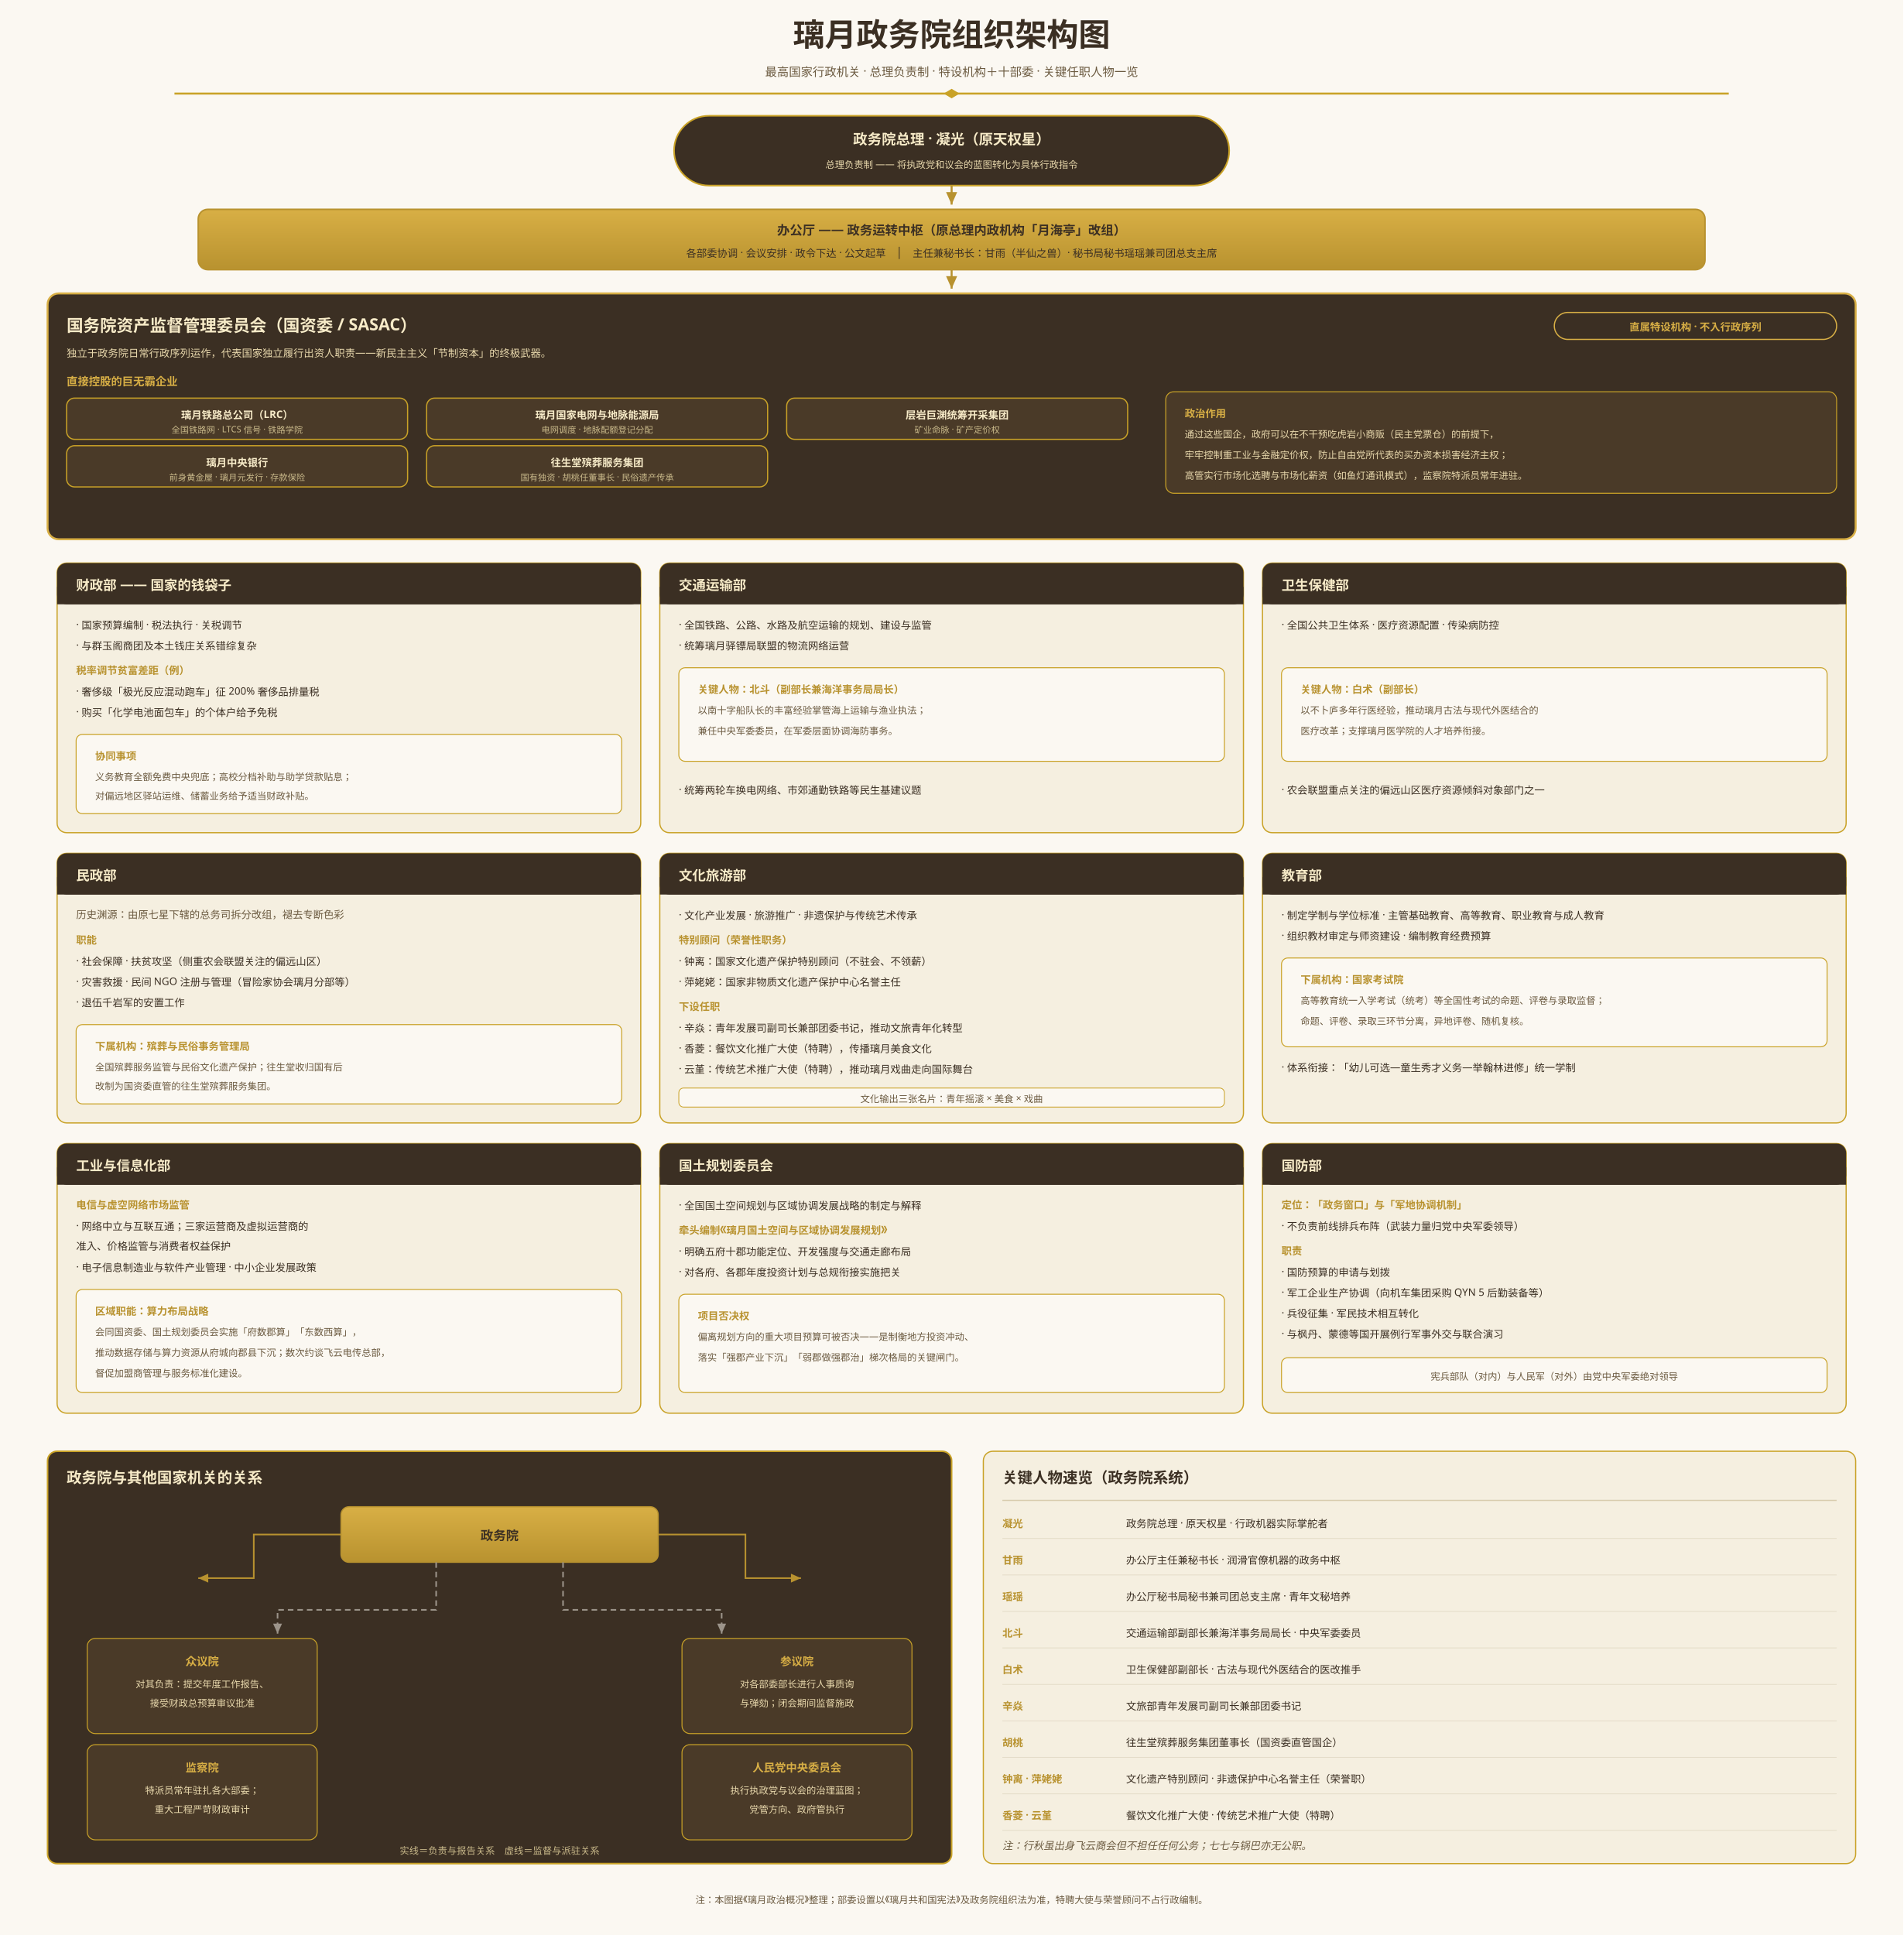
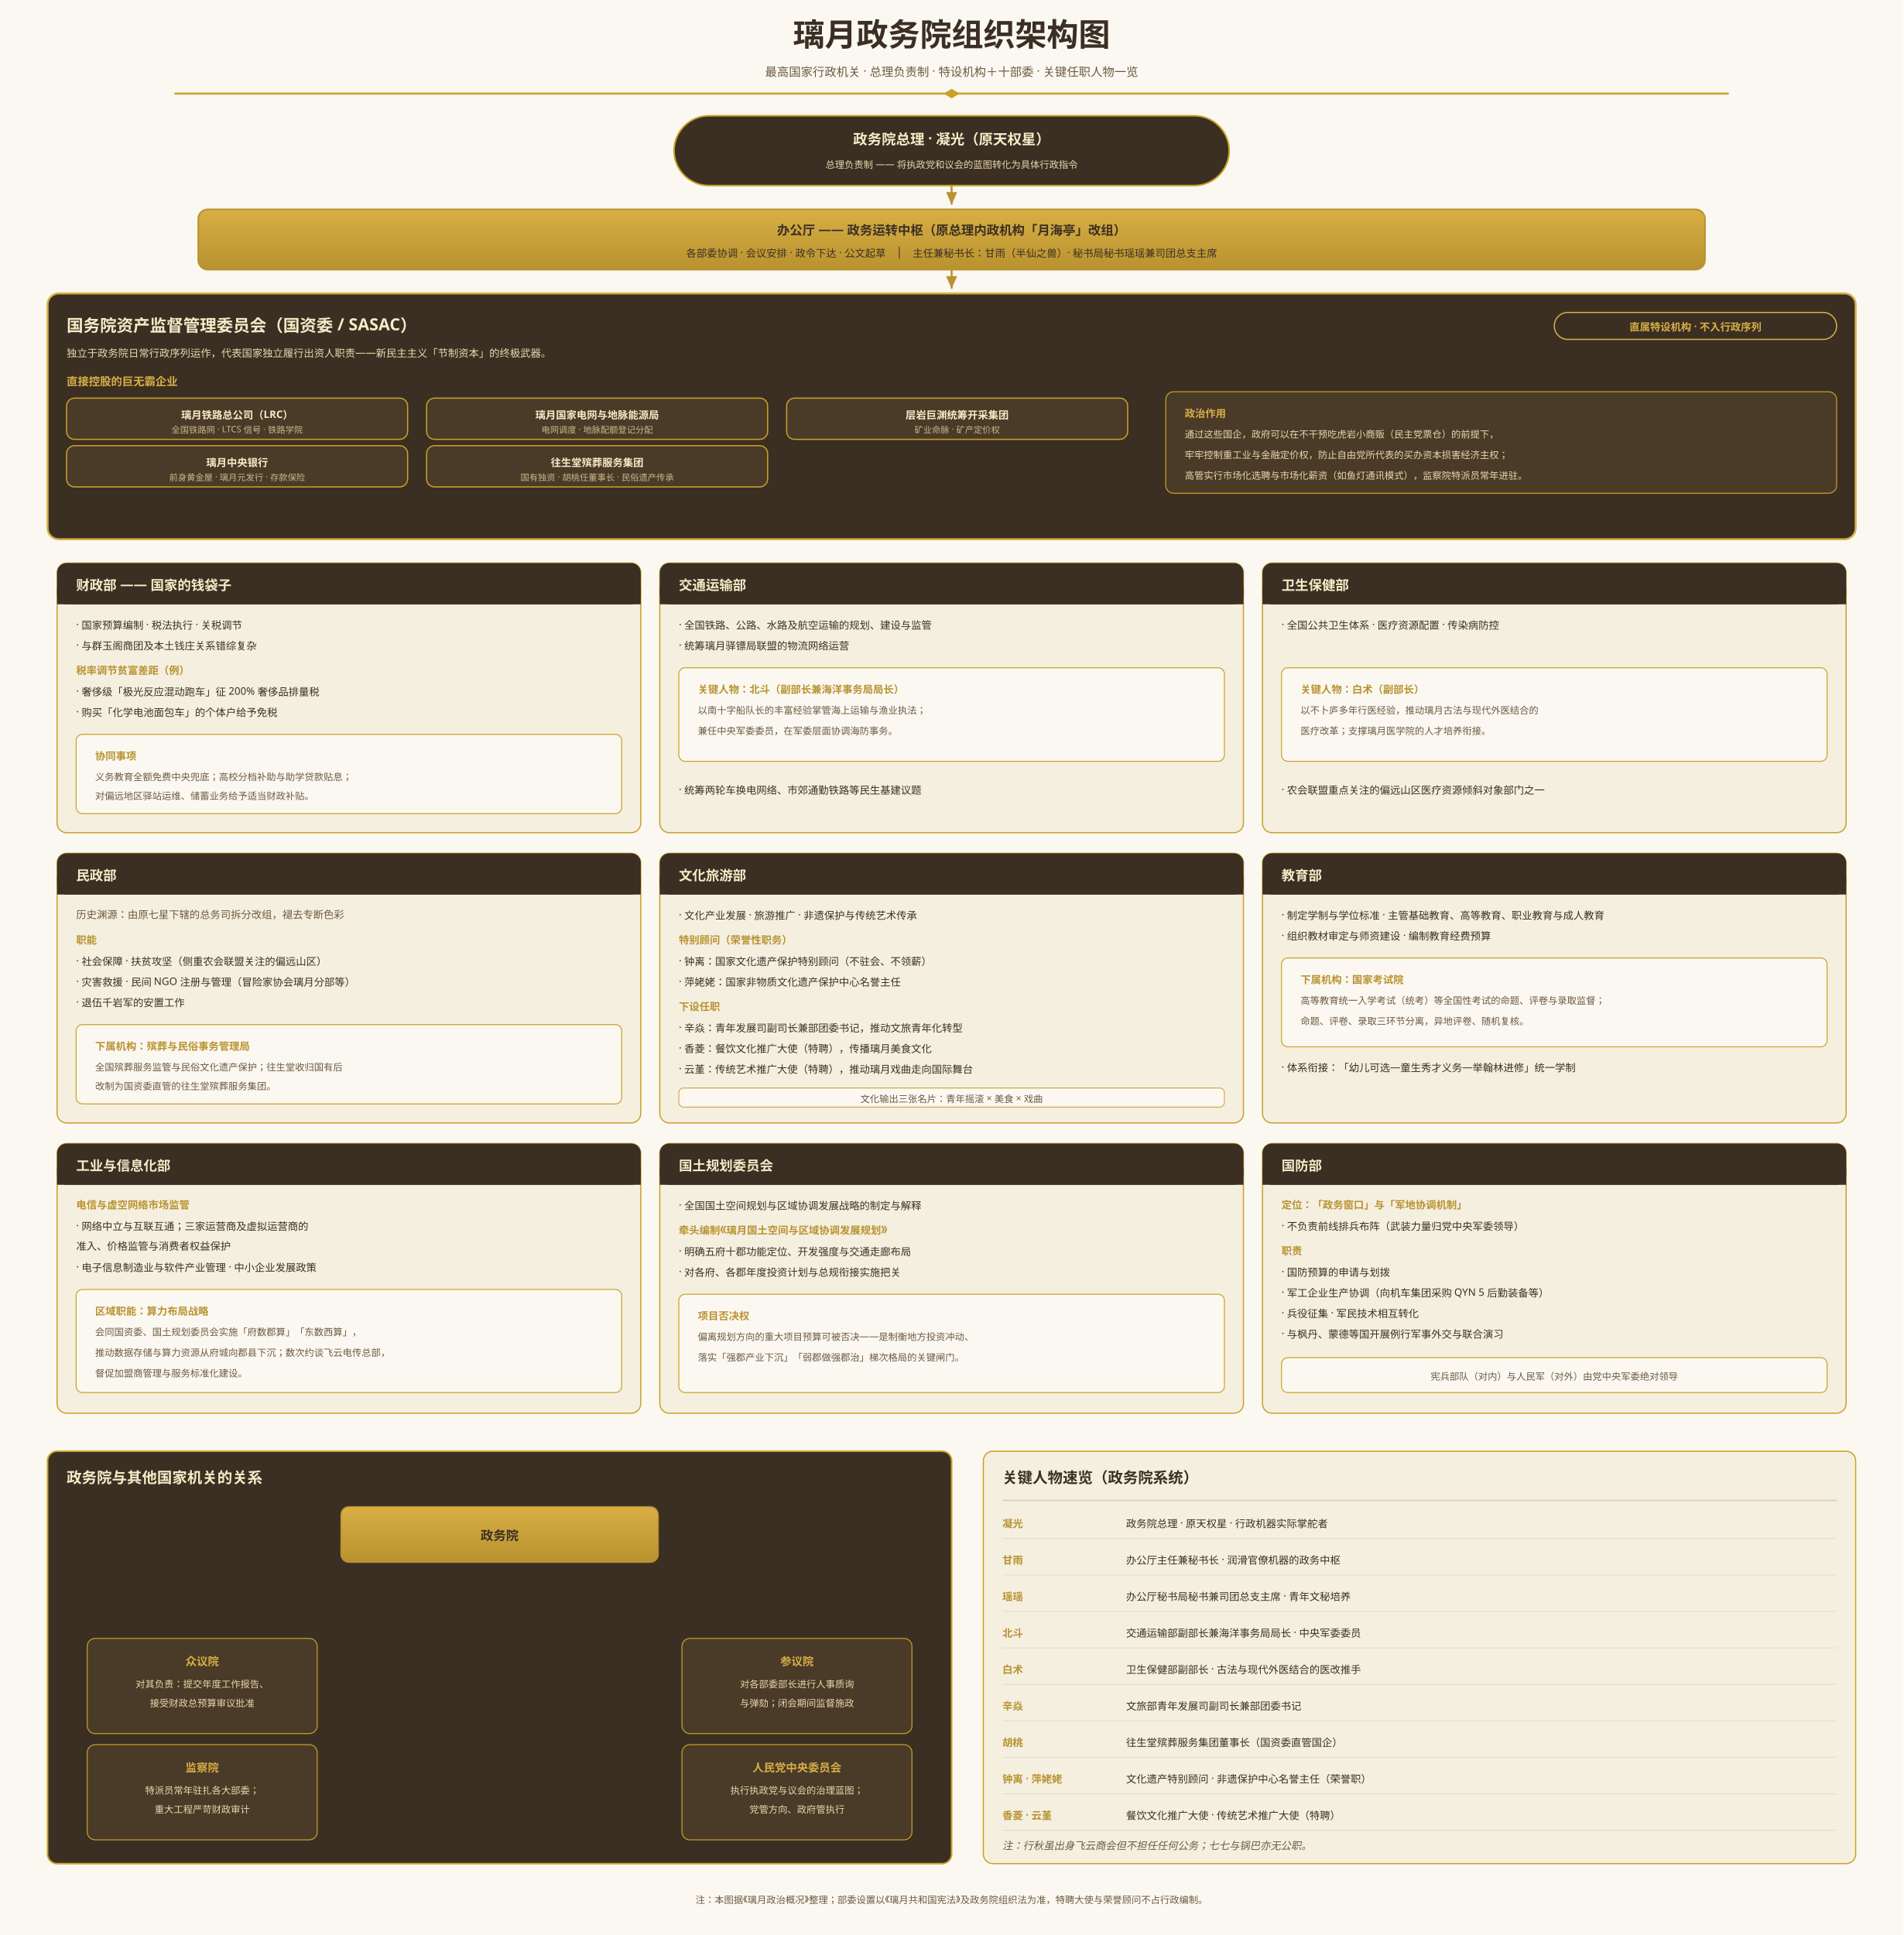
<svg xmlns="http://www.w3.org/2000/svg" viewBox="0 0 2400 2440" font-family="'Microsoft YaHei','PingFang SC','Noto Sans SC',sans-serif">
  <defs>
    <linearGradient id="goldTop" x1="0" y1="0" x2="0" y2="1">
      <stop offset="0" stop-color="#D8AF45" />
      <stop offset="1" stop-color="#B8922F" />
    </linearGradient>
    <marker id="arrow" viewBox="0 0 10 10" refX="9" refY="5" markerWidth="7" markerHeight="7" orient="auto-start-reverse">
      <path d="M 0 1 L 9 5 L 0 9 Z" fill="#B8922F" />
    </marker>
    <marker id="arrowGray" viewBox="0 0 10 10" refX="9" refY="5" markerWidth="7" markerHeight="7" orient="auto-start-reverse">
      <path d="M 0 1 L 9 5 L 0 9 Z" fill="#9C948A" />
    </marker>
  </defs>
  <rect width="2400" height="2440" fill="#FBF8F2" />
  <text x="1200" y="58" text-anchor="middle" font-size="40" font-weight="700" fill="#3B2F23">璃月政务院组织架构图</text>
  <text x="1200" y="96" text-anchor="middle" font-size="15" fill="#6B5A40">最高国家行政机关 · 总理负责制 · 特设机构＋十部委 · 关键任职人物一览</text>
  <line x1="220" y1="118" x2="2180" y2="118" stroke="#C9A227" stroke-width="2.5" />
  <polygon points="1200,112 1210,118 1200,124 1190,118" fill="#C9A227" />
  <rect x="850" y="146" width="700" height="88" rx="44" fill="#3B2F23" stroke="#C9A227" stroke-width="2" />
  <text x="1200" y="182" text-anchor="middle" font-size="18" font-weight="700" fill="#F7EBC8">政务院总理 · 凝光（原天权星）</text>
  <text x="1200" y="212" text-anchor="middle" font-size="12" fill="#E8D8AC">总理负责制 —— 将执政党和议会的蓝图转化为具体行政指令</text>
  <path d="M 1200 234 V 258" stroke="#B8922F" stroke-width="2.5" marker-end="url(#arrow)" />
  <rect x="250" y="264" width="1900" height="76" rx="12" fill="url(#goldTop)" stroke="#B8922F" stroke-width="2" />
  <text x="1200" y="296" text-anchor="middle" font-size="16" font-weight="700" fill="#3B2F23">办公厅 —— 政务运转中枢（原总理内政机构「月海亭」改组）</text>
  <text x="1200" y="324" text-anchor="middle" font-size="13" fill="#3B2F23">各部委协调 · 会议安排 · 政令下达 · 公文起草　│　主任兼秘书长：甘雨（半仙之兽）· 秘书局秘书瑶瑶兼司团总支主席</text>
  <path d="M 1200 340 V 364" stroke="#B8922F" stroke-width="2.5" marker-end="url(#arrow)" />
  <g>
    <rect x="60" y="370" width="2280" height="310" rx="14" fill="#3B2F23" stroke="#D8AF45" stroke-width="2.5" />
    <rect x="1960" y="394" width="356" height="34" rx="17" fill="none" stroke="#D8AF45" stroke-width="1.5" />
    <text x="2138" y="417" text-anchor="middle" font-size="13" font-weight="700" fill="#D8AF45">直属特设机构 · 不入行政序列</text>
    <text x="84" y="418" font-size="21" font-weight="700" fill="#F7EBC8">国务院资产监督管理委员会（国资委 / SASAC）</text>
    <text x="84" y="450" font-size="13" fill="#E8D8AC">独立于政务院日常行政序列运作，代表国家独立履行出资人职责——新民主主义「节制资本」的终极武器。</text>
    <text x="84" y="486" font-size="14" font-weight="700" fill="#D8AF45">直接控股的巨无霸企业</text>
    <g font-size="13">
      <rect x="84" y="502" width="430" height="52" rx="10" fill="#4A3A28" stroke="#C9A227" stroke-width="1.5" />
      <text x="299" y="528" text-anchor="middle" font-weight="700" fill="#F7EBC8">璃月铁路总公司（LRC）</text>
      <text x="299" y="546" text-anchor="middle" font-size="11" fill="#C9B98A">全国铁路网 · LTCS 信号 · 铁路学院</text>
      <rect x="538" y="502" width="430" height="52" rx="10" fill="#4A3A28" stroke="#C9A227" stroke-width="1.5" />
      <text x="753" y="528" text-anchor="middle" font-weight="700" fill="#F7EBC8">璃月国家电网与地脉能源局</text>
      <text x="753" y="546" text-anchor="middle" font-size="11" fill="#C9B98A">电网调度 · 地脉配额登记分配</text>
      <rect x="992" y="502" width="430" height="52" rx="10" fill="#4A3A28" stroke="#C9A227" stroke-width="1.5" />
      <text x="1207" y="528" text-anchor="middle" font-weight="700" fill="#F7EBC8">层岩巨渊统筹开采集团</text>
      <text x="1207" y="546" text-anchor="middle" font-size="11" fill="#C9B98A">矿业命脉 · 矿产定价权</text>
      <rect x="84" y="562" width="430" height="52" rx="10" fill="#4A3A28" stroke="#C9A227" stroke-width="1.5" />
      <text x="299" y="588" text-anchor="middle" font-weight="700" fill="#F7EBC8">璃月中央银行</text>
      <text x="299" y="606" text-anchor="middle" font-size="11" fill="#C9B98A">前身黄金屋 · 璃月元发行 · 存款保险</text>
      <rect x="538" y="562" width="430" height="52" rx="10" fill="#4A3A28" stroke="#C9A227" stroke-width="1.5" />
      <text x="753" y="588" text-anchor="middle" font-weight="700" fill="#F7EBC8">往生堂殡葬服务集团</text>
      <text x="753" y="606" text-anchor="middle" font-size="11" fill="#C9B98A">国有独资 · 胡桃任董事长 · 民俗遗产传承</text>
    </g>
    <rect x="1470" y="494" width="846" height="128" rx="10" fill="#4A3A28" stroke="#C9A227" stroke-width="1.2" />
    <text x="1494" y="526" font-size="13" font-weight="700" fill="#D8AF45">政治作用</text>
    <text x="1494" y="552" font-size="12" fill="#E8D8AC">通过这些国企，政府可以在不干预吃虎岩小商贩（民主党票仓）的前提下，</text>
    <text x="1494" y="578" font-size="12" fill="#E8D8AC">牢牢控制重工业与金融定价权，防止自由党所代表的买办资本损害经济主权；</text>
    <text x="1494" y="604" font-size="12" fill="#E8D8AC">高管实行市场化选聘与市场化薪资（如鱼灯通讯模式），监察院特派员常年进驻。</text>
  </g>
  <g>
    <rect x="72" y="710" width="736" height="340" rx="12" fill="#F5EFE0" stroke="#C9A227" stroke-width="1.5" />
    <rect x="72" y="710" width="736" height="52" rx="12" fill="#3B2F23" />
    <rect x="72" y="740" width="736" height="22" fill="#3B2F23" />
    <text x="96" y="744" font-size="17" font-weight="700" fill="#F7EBC8">财政部 —— 国家的钱袋子</text>
    <text x="96" y="792" font-size="13" fill="#3B2F23">· 国家预算编制 · 税法执行 · 关税调节</text>
    <text x="96" y="818" font-size="13" fill="#3B2F23">· 与群玉阁商团及本土钱庄关系错综复杂</text>
    <text x="96" y="850" font-size="13" font-weight="700" fill="#B8922F">税率调节贫富差距（例）</text>
    <text x="96" y="876" font-size="13" fill="#3B2F23">· 奢侈级「极光反应混动跑车」征 200% 奢侈品排量税</text>
    <text x="96" y="902" font-size="13" fill="#3B2F23">· 购买「化学电池面包车」的个体户给予免税</text>
    <rect x="96" y="926" width="688" height="100" rx="8" fill="#FBF8F2" stroke="#C9A227" stroke-width="1.2" />
    <text x="120" y="958" font-size="13" font-weight="700" fill="#B8922F">协同事项</text>
    <text x="120" y="984" font-size="12" fill="#6B5A40">义务教育全额免费中央兜底；高校分档补助与助学贷款贴息；</text>
    <text x="120" y="1008" font-size="12" fill="#6B5A40">对偏远地区驿站运维、储蓄业务给予适当财政补贴。</text>
  </g>
  <g>
    <rect x="832" y="710" width="736" height="340" rx="12" fill="#F5EFE0" stroke="#C9A227" stroke-width="1.5" />
    <rect x="832" y="710" width="736" height="52" rx="12" fill="#3B2F23" />
    <rect x="832" y="740" width="736" height="22" fill="#3B2F23" />
    <text x="856" y="744" font-size="17" font-weight="700" fill="#F7EBC8">交通运输部</text>
    <text x="856" y="792" font-size="13" fill="#3B2F23">· 全国铁路、公路、水路及航空运输的规划、建设与监管</text>
    <text x="856" y="818" font-size="13" fill="#3B2F23">· 统筹璃月驿镖局联盟的物流网络运营</text>
    <rect x="856" y="842" width="688" height="118" rx="8" fill="#FBF8F2" stroke="#C9A227" stroke-width="1.2" />
    <text x="880" y="874" font-size="13" font-weight="700" fill="#B8922F">关键人物：北斗（副部长兼海洋事务局局长）</text>
    <text x="880" y="900" font-size="12" fill="#6B5A40">以南十字船队长的丰富经验掌管海上运输与渔业执法；</text>
    <text x="880" y="926" font-size="12" fill="#6B5A40">兼任中央军委委员，在军委层面协调海防事务。</text>
    <text x="856" y="1000" font-size="13" fill="#3B2F23">· 统筹两轮车换电网络、市郊通勤铁路等民生基建议题</text>
  </g>
  <g>
    <rect x="1592" y="710" width="736" height="340" rx="12" fill="#F5EFE0" stroke="#C9A227" stroke-width="1.5" />
    <rect x="1592" y="710" width="736" height="52" rx="12" fill="#3B2F23" />
    <rect x="1592" y="740" width="736" height="22" fill="#3B2F23" />
    <text x="1616" y="744" font-size="17" font-weight="700" fill="#F7EBC8">卫生保健部</text>
    <text x="1616" y="792" font-size="13" fill="#3B2F23">· 全国公共卫生体系 · 医疗资源配置 · 传染病防控</text>
    <rect x="1616" y="842" width="688" height="118" rx="8" fill="#FBF8F2" stroke="#C9A227" stroke-width="1.2" />
    <text x="1640" y="874" font-size="13" font-weight="700" fill="#B8922F">关键人物：白术（副部长）</text>
    <text x="1640" y="900" font-size="12" fill="#6B5A40">以不卜庐多年行医经验，推动璃月古法与现代外医结合的</text>
    <text x="1640" y="926" font-size="12" fill="#6B5A40">医疗改革；支撑璃月医学院的人才培养衔接。</text>
    <text x="1616" y="1000" font-size="13" fill="#3B2F23">· 农会联盟重点关注的偏远山区医疗资源倾斜对象部门之一</text>
  </g>
  <g>
    <rect x="72" y="1076" width="736" height="340" rx="12" fill="#F5EFE0" stroke="#C9A227" stroke-width="1.5" />
    <rect x="72" y="1076" width="736" height="52" rx="12" fill="#3B2F23" />
    <rect x="72" y="1106" width="736" height="22" fill="#3B2F23" />
    <text x="96" y="1110" font-size="17" font-weight="700" fill="#F7EBC8">民政部</text>
    <text x="96" y="1158" font-size="13" fill="#6B5A40">历史渊源：由原七星下辖的总务司拆分改组，褪去专断色彩</text>
    <text x="96" y="1190" font-size="13" font-weight="700" fill="#B8922F">职能</text>
    <text x="96" y="1216" font-size="13" fill="#3B2F23">· 社会保障 · 扶贫攻坚（侧重农会联盟关注的偏远山区）</text>
    <text x="96" y="1242" font-size="13" fill="#3B2F23">· 灾害救援 · 民间 NGO 注册与管理（冒险家协会璃月分部等）</text>
    <text x="96" y="1268" font-size="13" fill="#3B2F23">· 退伍千岩军的安置工作</text>
    <rect x="96" y="1292" width="688" height="100" rx="8" fill="#FBF8F2" stroke="#C9A227" stroke-width="1.2" />
    <text x="120" y="1324" font-size="13" font-weight="700" fill="#B8922F">下属机构：殡葬与民俗事务管理局</text>
    <text x="120" y="1350" font-size="12" fill="#6B5A40">全国殡葬服务监管与民俗文化遗产保护；往生堂收归国有后</text>
    <text x="120" y="1374" font-size="12" fill="#6B5A40">改制为国资委直管的往生堂殡葬服务集团。</text>
  </g>
  <g>
    <rect x="832" y="1076" width="736" height="340" rx="12" fill="#F5EFE0" stroke="#C9A227" stroke-width="1.5" />
    <rect x="832" y="1076" width="736" height="52" rx="12" fill="#3B2F23" />
    <rect x="832" y="1106" width="736" height="22" fill="#3B2F23" />
    <text x="856" y="1110" font-size="17" font-weight="700" fill="#F7EBC8">文化旅游部</text>
    <text x="856" y="1158" font-size="13" fill="#3B2F23">· 文化产业发展 · 旅游推广 · 非遗保护与传统艺术传承</text>
    <text x="856" y="1190" font-size="13" font-weight="700" fill="#B8922F">特别顾问（荣誉性职务）</text>
    <text x="856" y="1216" font-size="13" fill="#3B2F23">· 钟离：国家文化遗产保护特别顾问（不驻会、不领薪）</text>
    <text x="856" y="1242" font-size="13" fill="#3B2F23">· 萍姥姥：国家非物质文化遗产保护中心名誉主任</text>
    <text x="856" y="1274" font-size="13" font-weight="700" fill="#B8922F">下设任职</text>
    <text x="856" y="1300" font-size="13" fill="#3B2F23">· 辛焱：青年发展司副司长兼部团委书记，推动文旅青年化转型</text>
    <text x="856" y="1326" font-size="13" fill="#3B2F23">· 香菱：餐饮文化推广大使（特聘），传播璃月美食文化</text>
    <text x="856" y="1352" font-size="13" fill="#3B2F23">· 云堇：传统艺术推广大使（特聘），推动璃月戏曲走向国际舞台</text>
    <rect x="856" y="1372" width="688" height="24" rx="6" fill="#FBF8F2" stroke="#C9A227" stroke-width="1" />
    <text x="1200" y="1390" text-anchor="middle" font-size="12" fill="#6B5A40">文化输出三张名片：青年摇滚 × 美食 × 戏曲</text>
  </g>
  <g>
    <rect x="1592" y="1076" width="736" height="340" rx="12" fill="#F5EFE0" stroke="#C9A227" stroke-width="1.5" />
    <rect x="1592" y="1076" width="736" height="52" rx="12" fill="#3B2F23" />
    <rect x="1592" y="1106" width="736" height="22" fill="#3B2F23" />
    <text x="1616" y="1110" font-size="17" font-weight="700" fill="#F7EBC8">教育部</text>
    <text x="1616" y="1158" font-size="13" fill="#3B2F23">· 制定学制与学位标准 · 主管基础教育、高等教育、职业教育与成人教育</text>
    <text x="1616" y="1184" font-size="13" fill="#3B2F23">· 组织教材审定与师资建设 · 编制教育经费预算</text>
    <rect x="1616" y="1208" width="688" height="112" rx="8" fill="#FBF8F2" stroke="#C9A227" stroke-width="1.2" />
    <text x="1640" y="1240" font-size="13" font-weight="700" fill="#B8922F">下属机构：国家考试院</text>
    <text x="1640" y="1266" font-size="12" fill="#6B5A40">高等教育统一入学考试（统考）等全国性考试的命题、评卷与录取监督；</text>
    <text x="1640" y="1292" font-size="12" fill="#6B5A40">命题、评卷、录取三环节分离，异地评卷、随机复核。</text>
    <text x="1616" y="1350" font-size="13" fill="#3B2F23">· 体系衔接：「幼儿可选—童生秀才义务—举翰林进修」统一学制</text>
  </g>
  <g>
    <rect x="72" y="1442" width="736" height="340" rx="12" fill="#F5EFE0" stroke="#C9A227" stroke-width="1.5" />
    <rect x="72" y="1442" width="736" height="52" rx="12" fill="#3B2F23" />
    <rect x="72" y="1472" width="736" height="22" fill="#3B2F23" />
    <text x="96" y="1476" font-size="17" font-weight="700" fill="#F7EBC8">工业与信息化部</text>
    <text x="96" y="1524" font-size="13" font-weight="700" fill="#B8922F">电信与虚空网络市场监管</text>
    <text x="96" y="1550" font-size="13" fill="#3B2F23">· 网络中立与互联互通；三家运营商及虚拟运营商的</text>
    <text x="96" y="1576" font-size="13" fill="#3B2F23">　准入、价格监管与消费者权益保护</text>
    <text x="96" y="1602" font-size="13" fill="#3B2F23">· 电子信息制造业与软件产业管理 · 中小企业发展政策</text>
    <rect x="96" y="1626" width="688" height="130" rx="8" fill="#FBF8F2" stroke="#C9A227" stroke-width="1.2" />
    <text x="120" y="1658" font-size="13" font-weight="700" fill="#B8922F">区域职能：算力布局战略</text>
    <text x="120" y="1684" font-size="12" fill="#6B5A40">会同国资委、国土规划委员会实施「府数郡算」「东数西算」，</text>
    <text x="120" y="1710" font-size="12" fill="#6B5A40">推动数据存储与算力资源从府城向郡县下沉；数次约谈飞云电传总部，</text>
    <text x="120" y="1736" font-size="12" fill="#6B5A40">督促加盟商管理与服务标准化建设。</text>
  </g>
  <g>
    <rect x="832" y="1442" width="736" height="340" rx="12" fill="#F5EFE0" stroke="#C9A227" stroke-width="1.5" />
    <rect x="832" y="1442" width="736" height="52" rx="12" fill="#3B2F23" />
    <rect x="832" y="1472" width="736" height="22" fill="#3B2F23" />
    <text x="856" y="1476" font-size="17" font-weight="700" fill="#F7EBC8">国土规划委员会</text>
    <text x="856" y="1524" font-size="13" fill="#3B2F23">· 全国国土空间规划与区域协调发展战略的制定与解释</text>
    <text x="856" y="1556" font-size="13" font-weight="700" fill="#B8922F">牵头编制《璃月国土空间与区域协调发展规划》</text>
    <text x="856" y="1582" font-size="13" fill="#3B2F23">· 明确五府十郡功能定位、开发强度与交通走廊布局</text>
    <text x="856" y="1608" font-size="13" fill="#3B2F23">· 对各府、各郡年度投资计划与总规衔接实施把关</text>
    <rect x="856" y="1632" width="688" height="124" rx="8" fill="#FBF8F2" stroke="#C9A227" stroke-width="1.2" />
    <text x="880" y="1664" font-size="13" font-weight="700" fill="#B8922F">项目否决权</text>
    <text x="880" y="1690" font-size="12" fill="#6B5A40">偏离规划方向的重大项目预算可被否决——是制衡地方投资冲动、</text>
    <text x="880" y="1716" font-size="12" fill="#6B5A40">落实「强郡产业下沉」「弱郡做强郡治」梯次格局的关键闸门。</text>
  </g>
  <g>
    <rect x="1592" y="1442" width="736" height="340" rx="12" fill="#F5EFE0" stroke="#C9A227" stroke-width="1.5" />
    <rect x="1592" y="1442" width="736" height="52" rx="12" fill="#3B2F23" />
    <rect x="1592" y="1472" width="736" height="22" fill="#3B2F23" />
    <text x="1616" y="1476" font-size="17" font-weight="700" fill="#F7EBC8">国防部</text>
    <text x="1616" y="1524" font-size="13" font-weight="700" fill="#B8922F">定位：「政务窗口」与「军地协调机制」</text>
    <text x="1616" y="1550" font-size="13" fill="#3B2F23">· 不负责前线排兵布阵（武装力量归党中央军委领导）</text>
    <text x="1616" y="1582" font-size="13" font-weight="700" fill="#B8922F">职责</text>
    <text x="1616" y="1608" font-size="13" fill="#3B2F23">· 国防预算的申请与划拨</text>
    <text x="1616" y="1634" font-size="13" fill="#3B2F23">· 军工企业生产协调（向机车集团采购 QYN 5 后勤装备等）</text>
    <text x="1616" y="1660" font-size="13" fill="#3B2F23">· 兵役征集 · 军民技术相互转化</text>
    <text x="1616" y="1686" font-size="13" fill="#3B2F23">· 与枫丹、蒙德等国开展例行军事外交与联合演习</text>
    <rect x="1616" y="1712" width="688" height="44" rx="8" fill="#FBF8F2" stroke="#C9A227" stroke-width="1.2" />
    <text x="1960" y="1740" text-anchor="middle" font-size="12" fill="#6B5A40">宪兵部队（对内）与人民军（对外）由党中央军委绝对领导</text>
  </g>
  <g>
    <rect x="60" y="1830" width="1140" height="520" rx="12" fill="#3B2F23" stroke="#C9A227" stroke-width="2" />
    <text x="84" y="1870" font-size="19" font-weight="700" fill="#F7EBC8">政务院与其他国家机关的关系</text>
    <rect x="430" y="1900" width="400" height="70" rx="10" fill="url(#goldTop)" stroke="#B8922F" stroke-width="1.5" />
    <text x="630" y="1942" text-anchor="middle" font-size="16" font-weight="700" fill="#3B2F23">政务院</text>
-     <path d="M 430 1935 H 320 V 1990 H 250" fill="none" stroke="#B8922F" stroke-width="2" marker-end="url(#arrow)" />
-     <path d="M 830 1935 H 940 V 1990 H 1010" fill="none" stroke="#B8922F" stroke-width="2" marker-end="url(#arrow)" />
-     <path d="M 550 1970 V 2030 H 350 V 2060" fill="none" stroke="#9C948A" stroke-width="2" stroke-dasharray="7 5" marker-end="url(#arrowGray)" />
-     <path d="M 710 1970 V 2030 H 910 V 2060" fill="none" stroke="#9C948A" stroke-width="2" stroke-dasharray="7 5" marker-end="url(#arrowGray)" />
    <rect x="110" y="2066" width="290" height="120" rx="10" fill="#4A3A28" stroke="#C9A227" stroke-width="1.2" />
    <text x="255" y="2100" text-anchor="middle" font-size="14" font-weight="700" fill="#D8AF45">众议院</text>
    <text x="255" y="2128" text-anchor="middle" font-size="12" fill="#E8D8AC">对其负责：提交年度工作报告、</text>
    <text x="255" y="2152" text-anchor="middle" font-size="12" fill="#E8D8AC">接受财政总预算审议批准</text>
    <rect x="860" y="2066" width="290" height="120" rx="10" fill="#4A3A28" stroke="#C9A227" stroke-width="1.2" />
    <text x="1005" y="2100" text-anchor="middle" font-size="14" font-weight="700" fill="#D8AF45">参议院</text>
    <text x="1005" y="2128" text-anchor="middle" font-size="12" fill="#E8D8AC">对各部委部长进行人事质询</text>
    <text x="1005" y="2152" text-anchor="middle" font-size="12" fill="#E8D8AC">与弹劾；闭会期间监督施政</text>
    <rect x="110" y="2200" width="290" height="120" rx="10" fill="#4A3A28" stroke="#C9A227" stroke-width="1.2" />
    <text x="255" y="2234" text-anchor="middle" font-size="14" font-weight="700" fill="#D8AF45">监察院</text>
    <text x="255" y="2262" text-anchor="middle" font-size="12" fill="#E8D8AC">特派员常年驻扎各大部委；</text>
    <text x="255" y="2286" text-anchor="middle" font-size="12" fill="#E8D8AC">重大工程严苛财政审计</text>
    <rect x="860" y="2200" width="290" height="120" rx="10" fill="#4A3A28" stroke="#C9A227" stroke-width="1.2" />
    <text x="1005" y="2234" text-anchor="middle" font-size="14" font-weight="700" fill="#D8AF45">人民党中央委员会</text>
    <text x="1005" y="2262" text-anchor="middle" font-size="12" fill="#E8D8AC">执行执政党与议会的治理蓝图；</text>
    <text x="1005" y="2286" text-anchor="middle" font-size="12" fill="#E8D8AC">党管方向、政府管执行</text>
-     <text x="630" y="2338" text-anchor="middle" font-size="12" fill="#C9B98A">实线＝负责与报告关系　虚线＝监督与派驻关系</text>
  </g>
  <g>
    <rect x="1240" y="1830" width="1100" height="520" rx="12" fill="#F5EFE0" stroke="#C9A227" stroke-width="1.5" />
    <text x="1264" y="1870" font-size="19" font-weight="700" fill="#3B2F23">关键人物速览（政务院系统）</text>
    <line x1="1264" y1="1892" x2="2316" y2="1892" stroke="#D8CCAE" stroke-width="1.5" />
    <g font-size="13">
      <text x="1264" y="1926" font-weight="700" fill="#B8922F">凝光</text>
      <text x="1420" y="1926" fill="#3B2F23">政务院总理 · 原天权星 · 行政机器实际掌舵者</text>
      <line x1="1264" y1="1940" x2="2316" y2="1940" stroke="#E4DCC8" stroke-width="1" />
      <text x="1264" y="1972" font-weight="700" fill="#B8922F">甘雨</text>
      <text x="1420" y="1972" fill="#3B2F23">办公厅主任兼秘书长 · 润滑官僚机器的政务中枢</text>
      <line x1="1264" y1="1986" x2="2316" y2="1986" stroke="#E4DCC8" stroke-width="1" />
      <text x="1264" y="2018" font-weight="700" fill="#B8922F">瑶瑶</text>
      <text x="1420" y="2018" fill="#3B2F23">办公厅秘书局秘书兼司团总支主席 · 青年文秘培养</text>
      <line x1="1264" y1="2032" x2="2316" y2="2032" stroke="#E4DCC8" stroke-width="1" />
      <text x="1264" y="2064" font-weight="700" fill="#B8922F">北斗</text>
      <text x="1420" y="2064" fill="#3B2F23">交通运输部副部长兼海洋事务局局长 · 中央军委委员</text>
      <line x1="1264" y1="2078" x2="2316" y2="2078" stroke="#E4DCC8" stroke-width="1" />
      <text x="1264" y="2110" font-weight="700" fill="#B8922F">白术</text>
      <text x="1420" y="2110" fill="#3B2F23">卫生保健部副部长 · 古法与现代外医结合的医改推手</text>
      <line x1="1264" y1="2124" x2="2316" y2="2124" stroke="#E4DCC8" stroke-width="1" />
      <text x="1264" y="2156" font-weight="700" fill="#B8922F">辛焱</text>
      <text x="1420" y="2156" fill="#3B2F23">文旅部青年发展司副司长兼部团委书记</text>
      <line x1="1264" y1="2170" x2="2316" y2="2170" stroke="#E4DCC8" stroke-width="1" />
      <text x="1264" y="2202" font-weight="700" fill="#B8922F">胡桃</text>
      <text x="1420" y="2202" fill="#3B2F23">往生堂殡葬服务集团董事长（国资委直管国企）</text>
      <line x1="1264" y1="2216" x2="2316" y2="2216" stroke="#E4DCC8" stroke-width="1" />
      <text x="1264" y="2248" font-weight="700" fill="#B8922F">钟离 · 萍姥姥</text>
      <text x="1420" y="2248" fill="#3B2F23">文化遗产特别顾问 · 非遗保护中心名誉主任（荣誉职）</text>
      <line x1="1264" y1="2262" x2="2316" y2="2262" stroke="#E4DCC8" stroke-width="1" />
      <text x="1264" y="2294" font-weight="700" fill="#B8922F">香菱 · 云堇</text>
      <text x="1420" y="2294" fill="#3B2F23">餐饮文化推广大使 · 传统艺术推广大使（特聘）</text>
      <line x1="1264" y1="2308" x2="2316" y2="2308" stroke="#E4DCC8" stroke-width="1" />
      <text x="1264" y="2332" font-style="italic" fill="#6B5A40">注：行秋虽出身飞云商会但不担任任何公务；七七与锅巴亦无公职。</text>
    </g>
  </g>
  <text x="1200" y="2400" text-anchor="middle" font-size="12" fill="#6B5A40">注：本图据《璃月政治概况》整理；部委设置以《璃月共和国宪法》及政务院组织法为准，特聘大使与荣誉顾问不占行政编制。</text>
</svg>
